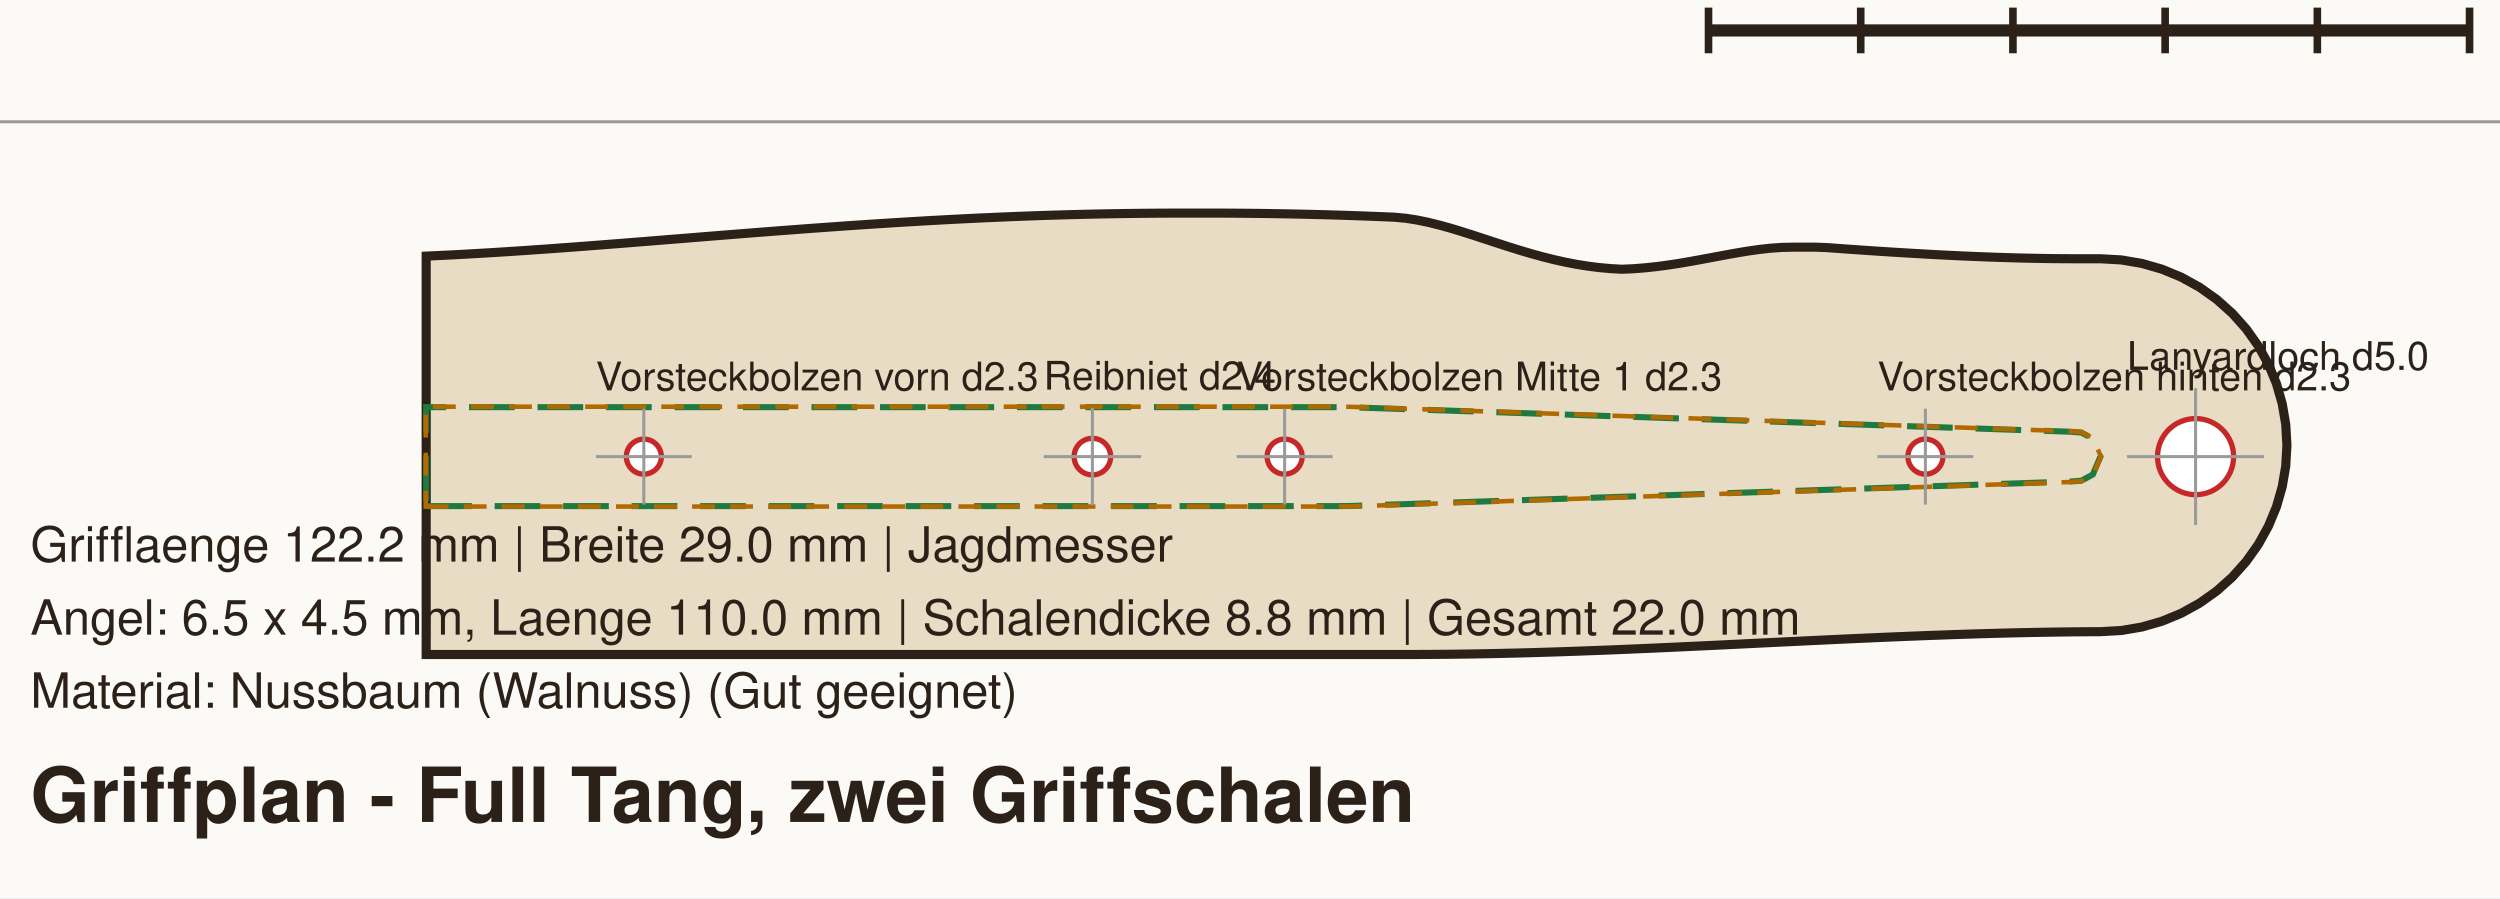
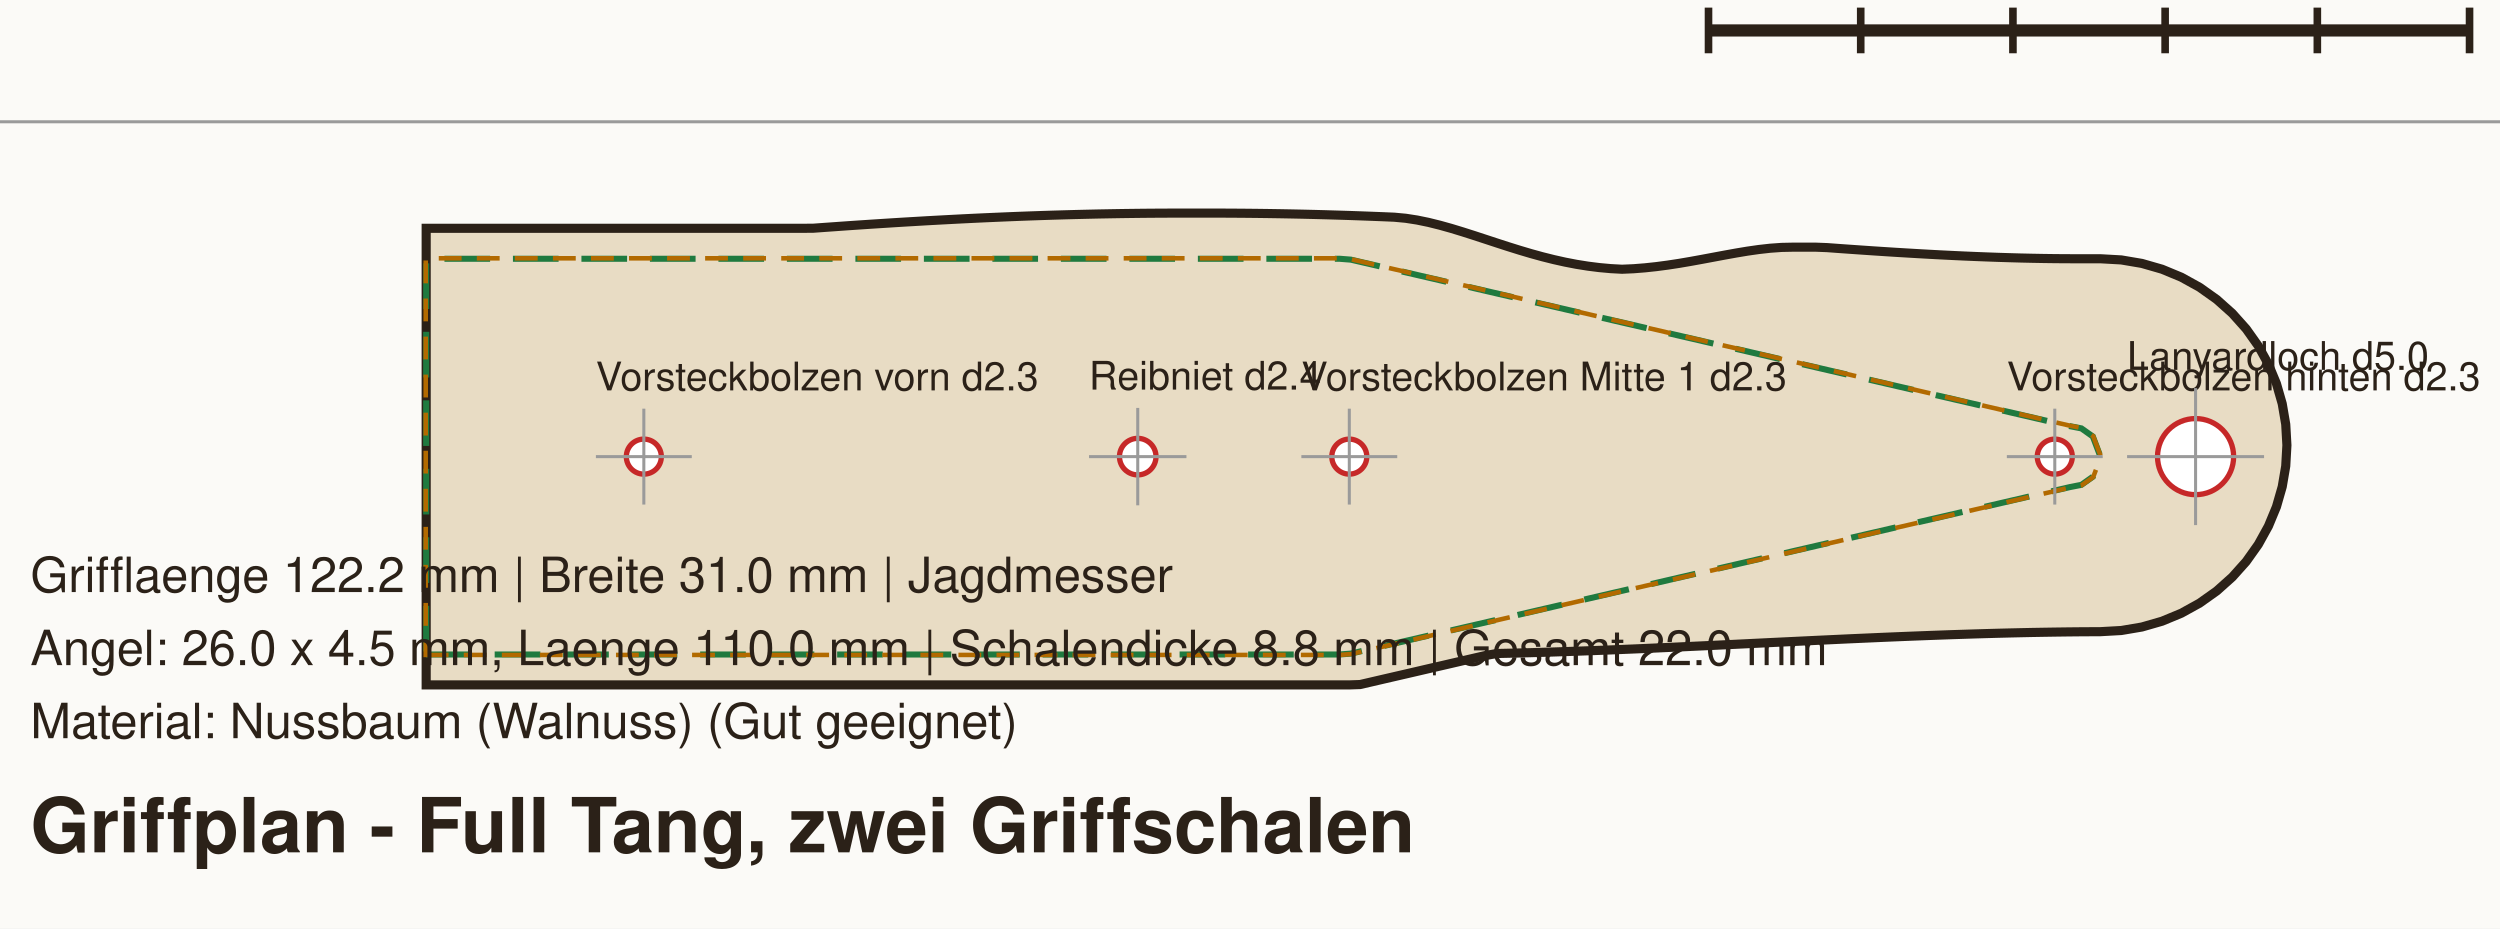
- <svg xmlns="http://www.w3.org/2000/svg" width="164.25mm" height="59.00mm" viewBox="-28.000 -30.000 164.251 59.000">
+ <svg xmlns="http://www.w3.org/2000/svg" width="164.25mm" height="61.00mm" viewBox="-28.000 -30.000 164.251 61.000">
  <style>.out{fill:#e8dcc4;stroke:#2b2118;stroke-width:0.6;}.tang{fill:none;stroke:#1f7a3f;stroke-width:0.4;stroke-dasharray:3 1.5;}.rec{fill:none;stroke:#b26a00;stroke-width:0.3;stroke-dasharray:1.5 1;}.hole{fill:#fff;stroke:#c62828;stroke-width:0.35;}.axis{stroke:#9a9a9a;stroke-width:0.2;}.metal{fill:#cfd6dc;stroke:#37474f;stroke-width:0.5;}text{font-family:Helvetica,Arial,sans-serif;fill:#2b2118;}</style>
-   <rect x="-28.000" y="-30.000" width="164.251" height="59.000" fill="#fbfaf7" />
+   <rect x="-28.000" y="-30.000" width="164.251" height="61.000" fill="#fbfaf7" />
  <line class="axis" x1="-28.000" y1="-22.000" x2="136.251" y2="-22.000" />
-   <path class="out" d="M 0.000,-13.173 L 0.000,13.000 L 0.748,13.000 L 1.497,13.000 L 2.245,13.000 L 2.993,13.000 L 3.741,13.000 L 4.490,13.000 L 5.238,13.000 L 5.986,13.000 L 6.735,13.000 L 7.483,13.000 L 8.231,13.000 L 8.980,13.000 L 9.728,13.000 L 10.476,13.000 L 11.224,13.000 L 11.973,13.000 L 12.721,13.000 L 13.469,13.000 L 14.218,13.000 L 14.966,13.000 L 15.714,13.000 L 16.463,13.000 L 17.211,13.000 L 17.959,13.000 L 18.707,13.000 L 19.456,13.000 L 20.204,13.000 L 20.952,13.000 L 21.701,13.000 L 22.449,13.000 L 23.197,13.000 L 23.946,13.000 L 24.694,13.000 L 25.442,13.000 L 26.190,13.000 L 26.939,13.000 L 27.687,13.000 L 28.435,13.000 L 29.184,13.000 L 29.932,13.000 L 30.680,13.000 L 31.429,13.000 L 32.177,13.000 L 32.925,13.000 L 33.673,13.000 L 34.422,13.000 L 35.170,13.000 L 35.918,13.000 L 36.667,13.000 L 37.415,13.000 L 38.163,13.000 L 38.912,13.000 L 39.660,13.000 L 40.408,13.000 L 41.156,13.000 L 41.905,13.000 L 42.653,13.000 L 43.401,13.000 L 44.150,13.000 L 44.898,13.000 L 45.646,13.000 L 46.395,13.000 L 47.143,13.000 L 47.891,13.000 L 48.639,13.000 L 49.388,13.000 L 50.136,13.000 L 50.884,13.000 L 51.633,13.000 L 52.381,13.000 L 53.129,13.000 L 53.878,13.000 L 54.626,13.000 L 55.374,13.000 L 56.122,13.000 L 56.871,13.000 L 57.619,13.000 L 58.367,13.000 L 59.116,13.000 L 59.864,13.000 L 60.612,13.000 L 61.361,13.000 L 62.109,13.000 L 62.857,13.000 L 63.605,13.000 L 64.354,13.000 L 65.102,12.999 L 65.850,12.996 L 66.599,12.991 L 67.347,12.984 L 68.095,12.975 L 68.844,12.964 L 69.592,12.950 L 70.340,12.935 L 71.088,12.918 L 71.837,12.900 L 72.585,12.880 L 73.333,12.858 L 74.082,12.835 L 74.830,12.810 L 75.578,12.784 L 76.327,12.757 L 77.075,12.729 L 77.823,12.700 L 78.571,12.669 L 79.320,12.638 L 80.068,12.606 L 80.816,12.573 L 81.565,12.539 L 82.313,12.505 L 83.061,12.470 L 83.810,12.435 L 84.558,12.400 L 85.306,12.364 L 86.054,12.328 L 86.803,12.291 L 87.551,12.255 L 88.299,12.218 L 89.048,12.182 L 89.796,12.146 L 90.544,12.110 L 91.293,12.074 L 92.041,12.039 L 92.789,12.004 L 93.537,11.969 L 94.286,11.936 L 95.034,11.903 L 95.782,11.870 L 96.531,11.839 L 97.279,11.808 L 98.027,11.779 L 98.776,11.750 L 99.524,11.723 L 100.272,11.696 L 101.020,11.672 L 101.769,11.648 L 102.517,11.626 L 103.265,11.605 L 104.014,11.586 L 104.762,11.569 L 105.510,11.553 L 106.259,11.540 L 107.007,11.528 L 107.755,11.518 L 108.503,11.510 L 109.252,11.505 L 110.000,11.501 L 111.372,11.424 L 112.726,11.194 L 114.046,10.814 L 115.315,10.288 L 116.518,9.623 L 117.638,8.828 L 118.662,7.913 L 119.578,6.889 L 120.373,5.768 L 121.037,4.566 L 121.563,3.297 L 121.943,1.977 L 122.174,0.622 L 122.251,-0.749 L 122.174,-2.121 L 121.943,-3.475 L 121.563,-4.796 L 121.037,-6.065 L 120.373,-7.267 L 119.578,-8.388 L 118.662,-9.412 L 117.638,-10.327 L 116.518,-11.122 L 115.315,-11.787 L 114.046,-12.313 L 112.726,-12.693 L 111.372,-12.923 L 110.000,-13.000 L 109.252,-13.000 L 108.503,-13.000 L 107.755,-13.002 L 107.007,-13.008 L 106.259,-13.018 L 105.510,-13.032 L 104.762,-13.049 L 104.014,-13.070 L 103.265,-13.093 L 102.517,-13.120 L 101.769,-13.149 L 101.020,-13.181 L 100.272,-13.216 L 99.524,-13.253 L 98.776,-13.293 L 98.027,-13.335 L 97.279,-13.379 L 96.531,-13.424 L 95.782,-13.472 L 95.034,-13.521 L 94.286,-13.572 L 93.537,-13.624 L 92.789,-13.677 L 92.041,-13.732 L 91.293,-13.761 L 90.544,-13.761 L 89.796,-13.761 L 89.048,-13.745 L 88.299,-13.691 L 87.551,-13.607 L 86.803,-13.500 L 86.054,-13.375 L 85.306,-13.240 L 84.558,-13.100 L 83.810,-12.960 L 83.061,-12.824 L 82.313,-12.696 L 81.565,-12.582 L 80.816,-12.483 L 80.068,-12.403 L 79.320,-12.344 L 78.571,-12.311 L 77.823,-12.352 L 77.075,-12.420 L 76.327,-12.514 L 75.578,-12.634 L 74.830,-12.778 L 74.082,-12.945 L 73.333,-13.133 L 72.585,-13.339 L 71.837,-13.561 L 71.088,-13.795 L 70.340,-14.037 L 69.592,-14.283 L 68.844,-14.528 L 68.095,-14.767 L 67.347,-14.995 L 66.599,-15.204 L 65.850,-15.390 L 65.102,-15.544 L 64.354,-15.660 L 63.605,-15.730 L 62.857,-15.762 L 62.109,-15.791 L 61.361,-15.819 L 60.612,-15.845 L 59.864,-15.868 L 59.116,-15.890 L 58.367,-15.910 L 57.619,-15.928 L 56.871,-15.944 L 56.122,-15.958 L 55.374,-15.970 L 54.626,-15.980 L 53.878,-15.988 L 53.129,-15.994 L 52.381,-15.998 L 51.633,-16.000 L 50.884,-16.000 L 50.136,-16.000 L 49.388,-16.000 L 48.639,-15.997 L 47.891,-15.993 L 47.143,-15.987 L 46.395,-15.978 L 45.646,-15.968 L 44.898,-15.955 L 44.150,-15.941 L 43.401,-15.924 L 42.653,-15.906 L 41.905,-15.885 L 41.156,-15.863 L 40.408,-15.839 L 39.660,-15.813 L 38.912,-15.785 L 38.163,-15.755 L 37.415,-15.723 L 36.667,-15.690 L 35.918,-15.655 L 35.170,-15.618 L 34.422,-15.579 L 33.673,-15.539 L 32.925,-15.498 L 32.177,-15.454 L 31.429,-15.410 L 30.680,-15.364 L 29.932,-15.316 L 29.184,-15.268 L 28.435,-15.218 L 27.687,-15.167 L 26.939,-15.114 L 26.190,-15.061 L 25.442,-15.007 L 24.694,-14.952 L 23.946,-14.895 L 23.197,-14.839 L 22.449,-14.781 L 21.701,-14.723 L 20.952,-14.664 L 20.204,-14.605 L 19.456,-14.545 L 18.707,-14.485 L 17.959,-14.425 L 17.211,-14.364 L 16.463,-14.304 L 15.714,-14.244 L 14.966,-14.183 L 14.218,-14.123 L 13.469,-14.064 L 12.721,-14.004 L 11.973,-13.946 L 11.224,-13.888 L 10.476,-13.830 L 9.728,-13.774 L 8.980,-13.719 L 8.231,-13.664 L 7.483,-13.611 L 6.735,-13.559 L 5.986,-13.509 L 5.238,-13.460 L 4.490,-13.413 L 3.741,-13.368 L 2.993,-13.325 L 2.245,-13.283 L 1.497,-13.244 L 0.748,-13.208 Z" />
-   <path class="tang" d="M 0.000,3.250 L 0.750,3.250 L 1.500,3.250 L 2.250,3.250 L 3.000,3.250 L 3.750,3.250 L 4.500,3.250 L 5.250,3.250 L 6.000,3.250 L 6.750,3.250 L 7.500,3.250 L 8.250,3.250 L 9.000,3.250 L 9.750,3.250 L 10.500,3.250 L 11.250,3.250 L 12.000,3.250 L 12.750,3.250 L 13.500,3.250 L 14.250,3.250 L 15.000,3.250 L 15.750,3.250 L 16.500,3.250 L 17.250,3.250 L 18.000,3.250 L 18.750,3.250 L 19.500,3.250 L 20.250,3.250 L 21.000,3.250 L 21.750,3.250 L 22.500,3.250 L 23.250,3.250 L 24.000,3.250 L 24.750,3.250 L 25.500,3.250 L 26.250,3.250 L 27.000,3.250 L 27.750,3.250 L 28.500,3.250 L 29.250,3.250 L 30.000,3.250 L 30.750,3.250 L 31.500,3.250 L 32.250,3.250 L 33.000,3.250 L 33.750,3.250 L 34.500,3.250 L 35.250,3.250 L 36.000,3.250 L 36.750,3.250 L 37.500,3.250 L 38.250,3.250 L 39.000,3.250 L 39.750,3.250 L 40.500,3.250 L 41.250,3.250 L 42.000,3.250 L 42.750,3.250 L 43.500,3.250 L 44.250,3.250 L 45.000,3.250 L 45.750,3.250 L 46.500,3.250 L 47.250,3.250 L 48.000,3.250 L 48.750,3.250 L 49.500,3.250 L 50.250,3.250 L 51.000,3.250 L 51.750,3.250 L 52.500,3.250 L 53.250,3.250 L 54.000,3.250 L 54.750,3.250 L 55.500,3.250 L 56.250,3.250 L 57.000,3.250 L 57.750,3.250 L 58.500,3.250 L 59.250,3.250 L 60.000,3.250 L 60.750,3.242 L 61.500,3.216 L 62.250,3.191 L 63.000,3.165 L 63.750,3.140 L 64.500,3.114 L 65.250,3.089 L 66.000,3.063 L 66.750,3.038 L 67.500,3.012 L 68.250,2.987 L 69.000,2.961 L 69.750,2.936 L 70.500,2.911 L 71.250,2.885 L 72.000,2.860 L 72.750,2.834 L 73.500,2.809 L 74.250,2.783 L 75.000,2.758 L 75.750,2.732 L 76.500,2.707 L 77.250,2.681 L 78.000,2.656 L 78.750,2.631 L 79.500,2.605 L 80.250,2.580 L 81.000,2.554 L 81.750,2.529 L 82.500,2.503 L 83.250,2.478 L 84.000,2.452 L 84.750,2.427 L 85.500,2.401 L 86.250,2.376 L 87.000,2.351 L 87.750,2.325 L 88.500,2.300 L 89.250,2.274 L 90.000,2.249 L 90.750,2.223 L 91.500,2.198 L 92.250,2.172 L 93.000,2.147 L 93.750,2.121 L 94.500,2.096 L 95.250,2.070 L 96.000,2.045 L 96.750,2.020 L 97.500,1.994 L 98.250,1.969 L 99.000,1.943 L 99.750,1.918 L 100.500,1.892 L 101.250,1.867 L 102.000,1.841 L 102.750,1.816 L 103.500,1.790 L 104.250,1.765 L 105.000,1.740 L 105.750,1.714 L 106.500,1.689 L 107.250,1.663 L 108.000,1.638 L 108.750,1.581 L 109.500,1.173 L 110.000,0.000 L 109.500,-1.173 L 108.750,-1.581 L 108.000,-1.638 L 107.250,-1.663 L 106.500,-1.689 L 105.750,-1.714 L 105.000,-1.740 L 104.250,-1.765 L 103.500,-1.790 L 102.750,-1.816 L 102.000,-1.841 L 101.250,-1.867 L 100.500,-1.892 L 99.750,-1.918 L 99.000,-1.943 L 98.250,-1.969 L 97.500,-1.994 L 96.750,-2.020 L 96.000,-2.045 L 95.250,-2.070 L 94.500,-2.096 L 93.750,-2.121 L 93.000,-2.147 L 92.250,-2.172 L 91.500,-2.198 L 90.750,-2.223 L 90.000,-2.249 L 89.250,-2.274 L 88.500,-2.300 L 87.750,-2.325 L 87.000,-2.351 L 86.250,-2.376 L 85.500,-2.401 L 84.750,-2.427 L 84.000,-2.452 L 83.250,-2.478 L 82.500,-2.503 L 81.750,-2.529 L 81.000,-2.554 L 80.250,-2.580 L 79.500,-2.605 L 78.750,-2.631 L 78.000,-2.656 L 77.250,-2.681 L 76.500,-2.707 L 75.750,-2.732 L 75.000,-2.758 L 74.250,-2.783 L 73.500,-2.809 L 72.750,-2.834 L 72.000,-2.860 L 71.250,-2.885 L 70.500,-2.911 L 69.750,-2.936 L 69.000,-2.961 L 68.250,-2.987 L 67.500,-3.012 L 66.750,-3.038 L 66.000,-3.063 L 65.250,-3.089 L 64.500,-3.114 L 63.750,-3.140 L 63.000,-3.165 L 62.250,-3.191 L 61.500,-3.216 L 60.750,-3.242 L 60.000,-3.250 L 59.250,-3.250 L 58.500,-3.250 L 57.750,-3.250 L 57.000,-3.250 L 56.250,-3.250 L 55.500,-3.250 L 54.750,-3.250 L 54.000,-3.250 L 53.250,-3.250 L 52.500,-3.250 L 51.750,-3.250 L 51.000,-3.250 L 50.250,-3.250 L 49.500,-3.250 L 48.750,-3.250 L 48.000,-3.250 L 47.250,-3.250 L 46.500,-3.250 L 45.750,-3.250 L 45.000,-3.250 L 44.250,-3.250 L 43.500,-3.250 L 42.750,-3.250 L 42.000,-3.250 L 41.250,-3.250 L 40.500,-3.250 L 39.750,-3.250 L 39.000,-3.250 L 38.250,-3.250 L 37.500,-3.250 L 36.750,-3.250 L 36.000,-3.250 L 35.250,-3.250 L 34.500,-3.250 L 33.750,-3.250 L 33.000,-3.250 L 32.250,-3.250 L 31.500,-3.250 L 30.750,-3.250 L 30.000,-3.250 L 29.250,-3.250 L 28.500,-3.250 L 27.750,-3.250 L 27.000,-3.250 L 26.250,-3.250 L 25.500,-3.250 L 24.750,-3.250 L 24.000,-3.250 L 23.250,-3.250 L 22.500,-3.250 L 21.750,-3.250 L 21.000,-3.250 L 20.250,-3.250 L 19.500,-3.250 L 18.750,-3.250 L 18.000,-3.250 L 17.250,-3.250 L 16.500,-3.250 L 15.750,-3.250 L 15.000,-3.250 L 14.250,-3.250 L 13.500,-3.250 L 12.750,-3.250 L 12.000,-3.250 L 11.250,-3.250 L 10.500,-3.250 L 9.750,-3.250 L 9.000,-3.250 L 8.250,-3.250 L 7.500,-3.250 L 6.750,-3.250 L 6.000,-3.250 L 5.250,-3.250 L 4.500,-3.250 L 3.750,-3.250 L 3.000,-3.250 L 2.250,-3.250 L 1.500,-3.250 L 0.750,-3.250 L 0.000,-3.250 Z" />
-   <path class="rec" d="M -0.030,3.280 L 0.750,3.280 L 1.500,3.280 L 2.250,3.280 L 3.000,3.280 L 3.750,3.280 L 4.500,3.280 L 5.250,3.280 L 6.000,3.280 L 6.750,3.280 L 7.500,3.280 L 8.250,3.280 L 9.000,3.280 L 9.750,3.280 L 10.500,3.280 L 11.250,3.280 L 12.000,3.280 L 12.750,3.280 L 13.500,3.280 L 14.250,3.280 L 15.000,3.280 L 15.750,3.280 L 16.500,3.280 L 17.250,3.280 L 18.000,3.280 L 18.750,3.280 L 19.500,3.280 L 20.250,3.280 L 21.000,3.280 L 21.750,3.280 L 22.500,3.280 L 23.250,3.280 L 24.000,3.280 L 24.750,3.280 L 25.500,3.280 L 26.250,3.280 L 27.000,3.280 L 27.750,3.280 L 28.500,3.280 L 29.250,3.280 L 30.000,3.280 L 30.750,3.280 L 31.500,3.280 L 32.250,3.280 L 33.000,3.280 L 33.750,3.280 L 34.500,3.280 L 35.250,3.280 L 36.000,3.280 L 36.750,3.280 L 37.500,3.280 L 38.250,3.280 L 39.000,3.280 L 39.750,3.280 L 40.500,3.280 L 41.250,3.280 L 42.000,3.280 L 42.750,3.280 L 43.500,3.280 L 44.250,3.280 L 45.000,3.280 L 45.750,3.280 L 46.500,3.280 L 47.250,3.280 L 48.000,3.280 L 48.750,3.280 L 49.500,3.280 L 50.250,3.280 L 51.000,3.280 L 51.750,3.280 L 52.500,3.280 L 53.250,3.280 L 54.000,3.280 L 54.750,3.280 L 55.500,3.280 L 56.250,3.280 L 57.000,3.280 L 57.750,3.280 L 58.500,3.280 L 59.250,3.280 L 60.000,3.280 L 60.751,3.272 L 61.501,3.246 L 62.251,3.221 L 63.001,3.195 L 63.751,3.170 L 64.501,3.144 L 65.251,3.119 L 66.001,3.093 L 66.751,3.068 L 67.501,3.042 L 68.251,3.017 L 69.001,2.991 L 69.751,2.966 L 70.501,2.941 L 71.251,2.915 L 72.001,2.890 L 72.751,2.864 L 73.501,2.839 L 74.251,2.813 L 75.001,2.788 L 75.751,2.762 L 76.501,2.737 L 77.251,2.711 L 78.001,2.686 L 78.751,2.661 L 79.501,2.635 L 80.251,2.610 L 81.001,2.584 L 81.751,2.559 L 82.501,2.533 L 83.251,2.508 L 84.001,2.482 L 84.751,2.457 L 85.501,2.431 L 86.251,2.406 L 87.001,2.381 L 87.751,2.355 L 88.501,2.330 L 89.251,2.304 L 90.001,2.279 L 90.751,2.253 L 91.501,2.228 L 92.251,2.202 L 93.001,2.177 L 93.751,2.151 L 94.501,2.126 L 95.251,2.100 L 96.001,2.075 L 96.751,2.050 L 97.501,2.024 L 98.251,1.999 L 99.001,1.973 L 99.751,1.948 L 100.501,1.922 L 101.251,1.897 L 102.001,1.871 L 102.751,1.846 L 103.501,1.820 L 104.251,1.795 L 105.001,1.770 L 105.751,1.744 L 106.501,1.719 L 107.251,1.693 L 108.002,1.668 L 108.759,1.611 L 109.524,1.194 L 110.033,0.000 L 109.524,-1.194 L 108.759,-1.611 L 108.002,-1.668 L 107.251,-1.693 L 106.501,-1.719 L 105.751,-1.744 L 105.001,-1.770 L 104.251,-1.795 L 103.501,-1.820 L 102.751,-1.846 L 102.001,-1.871 L 101.251,-1.897 L 100.501,-1.922 L 99.751,-1.948 L 99.001,-1.973 L 98.251,-1.999 L 97.501,-2.024 L 96.751,-2.050 L 96.001,-2.075 L 95.251,-2.100 L 94.501,-2.126 L 93.751,-2.151 L 93.001,-2.177 L 92.251,-2.202 L 91.501,-2.228 L 90.751,-2.253 L 90.001,-2.279 L 89.251,-2.304 L 88.501,-2.330 L 87.751,-2.355 L 87.001,-2.381 L 86.251,-2.406 L 85.501,-2.431 L 84.751,-2.457 L 84.001,-2.482 L 83.251,-2.508 L 82.501,-2.533 L 81.751,-2.559 L 81.001,-2.584 L 80.251,-2.610 L 79.501,-2.635 L 78.751,-2.661 L 78.001,-2.686 L 77.251,-2.711 L 76.501,-2.737 L 75.751,-2.762 L 75.001,-2.788 L 74.251,-2.813 L 73.501,-2.839 L 72.751,-2.864 L 72.001,-2.890 L 71.251,-2.915 L 70.501,-2.941 L 69.751,-2.966 L 69.001,-2.991 L 68.251,-3.017 L 67.501,-3.042 L 66.751,-3.068 L 66.001,-3.093 L 65.251,-3.119 L 64.501,-3.144 L 63.751,-3.170 L 63.001,-3.195 L 62.251,-3.221 L 61.501,-3.246 L 60.751,-3.272 L 60.000,-3.280 L 59.250,-3.280 L 58.500,-3.280 L 57.750,-3.280 L 57.000,-3.280 L 56.250,-3.280 L 55.500,-3.280 L 54.750,-3.280 L 54.000,-3.280 L 53.250,-3.280 L 52.500,-3.280 L 51.750,-3.280 L 51.000,-3.280 L 50.250,-3.280 L 49.500,-3.280 L 48.750,-3.280 L 48.000,-3.280 L 47.250,-3.280 L 46.500,-3.280 L 45.750,-3.280 L 45.000,-3.280 L 44.250,-3.280 L 43.500,-3.280 L 42.750,-3.280 L 42.000,-3.280 L 41.250,-3.280 L 40.500,-3.280 L 39.750,-3.280 L 39.000,-3.280 L 38.250,-3.280 L 37.500,-3.280 L 36.750,-3.280 L 36.000,-3.280 L 35.250,-3.280 L 34.500,-3.280 L 33.750,-3.280 L 33.000,-3.280 L 32.250,-3.280 L 31.500,-3.280 L 30.750,-3.280 L 30.000,-3.280 L 29.250,-3.280 L 28.500,-3.280 L 27.750,-3.280 L 27.000,-3.280 L 26.250,-3.280 L 25.500,-3.280 L 24.750,-3.280 L 24.000,-3.280 L 23.250,-3.280 L 22.500,-3.280 L 21.750,-3.280 L 21.000,-3.280 L 20.250,-3.280 L 19.500,-3.280 L 18.750,-3.280 L 18.000,-3.280 L 17.250,-3.280 L 16.500,-3.280 L 15.750,-3.280 L 15.000,-3.280 L 14.250,-3.280 L 13.500,-3.280 L 12.750,-3.280 L 12.000,-3.280 L 11.250,-3.280 L 10.500,-3.280 L 9.750,-3.280 L 9.000,-3.280 L 8.250,-3.280 L 7.500,-3.280 L 6.750,-3.280 L 6.000,-3.280 L 5.250,-3.280 L 4.500,-3.280 L 3.750,-3.280 L 3.000,-3.280 L 2.250,-3.280 L 1.500,-3.280 L 0.750,-3.280 L -0.030,-3.280 Z" />
+   <path class="out" d="M 0.000,-15.000 L 0.000,15.000 L 0.748,15.000 L 1.497,15.000 L 2.245,15.000 L 2.993,15.000 L 3.741,15.000 L 4.490,15.000 L 5.238,15.000 L 5.986,15.000 L 6.735,15.000 L 7.483,15.000 L 8.231,15.000 L 8.980,15.000 L 9.728,15.000 L 10.476,15.000 L 11.224,15.000 L 11.973,15.000 L 12.721,15.000 L 13.469,15.000 L 14.218,15.000 L 14.966,15.000 L 15.714,15.000 L 16.463,15.000 L 17.211,15.000 L 17.959,15.000 L 18.707,15.000 L 19.456,15.000 L 20.204,15.000 L 20.952,15.000 L 21.701,15.000 L 22.449,15.000 L 23.197,15.000 L 23.946,15.000 L 24.694,15.000 L 25.442,15.000 L 26.190,15.000 L 26.939,15.000 L 27.687,15.000 L 28.435,15.000 L 29.184,15.000 L 29.932,15.000 L 30.680,15.000 L 31.429,15.000 L 32.177,15.000 L 32.925,15.000 L 33.673,15.000 L 34.422,15.000 L 35.170,15.000 L 35.918,15.000 L 36.667,15.000 L 37.415,15.000 L 38.163,15.000 L 38.912,15.000 L 39.660,15.000 L 40.408,15.000 L 41.156,15.000 L 41.905,15.000 L 42.653,15.000 L 43.401,15.000 L 44.150,15.000 L 44.898,15.000 L 45.646,15.000 L 46.395,15.000 L 47.143,15.000 L 47.891,15.000 L 48.639,15.000 L 49.388,15.000 L 50.136,15.000 L 50.884,15.000 L 51.633,15.000 L 52.381,15.000 L 53.129,15.000 L 53.878,15.000 L 54.626,15.000 L 55.374,15.000 L 56.122,15.000 L 56.871,15.000 L 57.619,15.000 L 58.367,15.000 L 59.116,15.000 L 59.864,15.000 L 60.612,15.000 L 61.361,14.974 L 62.109,14.801 L 62.857,14.627 L 63.605,14.454 L 64.354,14.281 L 65.102,14.108 L 65.850,13.934 L 66.599,13.761 L 67.347,13.588 L 68.095,13.414 L 68.844,13.241 L 69.592,13.068 L 70.340,12.935 L 71.088,12.918 L 71.837,12.900 L 72.585,12.880 L 73.333,12.858 L 74.082,12.835 L 74.830,12.810 L 75.578,12.784 L 76.327,12.757 L 77.075,12.729 L 77.823,12.700 L 78.571,12.669 L 79.320,12.638 L 80.068,12.606 L 80.816,12.573 L 81.565,12.539 L 82.313,12.505 L 83.061,12.470 L 83.810,12.435 L 84.558,12.400 L 85.306,12.364 L 86.054,12.328 L 86.803,12.291 L 87.551,12.255 L 88.299,12.218 L 89.048,12.182 L 89.796,12.146 L 90.544,12.110 L 91.293,12.074 L 92.041,12.039 L 92.789,12.004 L 93.537,11.969 L 94.286,11.936 L 95.034,11.903 L 95.782,11.870 L 96.531,11.839 L 97.279,11.808 L 98.027,11.779 L 98.776,11.750 L 99.524,11.723 L 100.272,11.696 L 101.020,11.672 L 101.769,11.648 L 102.517,11.626 L 103.265,11.605 L 104.014,11.586 L 104.762,11.569 L 105.510,11.553 L 106.259,11.540 L 107.007,11.528 L 107.755,11.518 L 108.503,11.510 L 109.252,11.505 L 110.000,11.501 L 111.372,11.424 L 112.726,11.194 L 114.046,10.814 L 115.315,10.288 L 116.518,9.623 L 117.638,8.828 L 118.662,7.913 L 119.578,6.889 L 120.373,5.768 L 121.037,4.566 L 121.563,3.297 L 121.943,1.977 L 122.174,0.622 L 122.251,-0.749 L 122.174,-2.121 L 121.943,-3.475 L 121.563,-4.796 L 121.037,-6.065 L 120.373,-7.267 L 119.578,-8.388 L 118.662,-9.412 L 117.638,-10.327 L 116.518,-11.122 L 115.315,-11.787 L 114.046,-12.313 L 112.726,-12.693 L 111.372,-12.923 L 110.000,-13.000 L 109.252,-13.000 L 108.503,-13.000 L 107.755,-13.002 L 107.007,-13.008 L 106.259,-13.018 L 105.510,-13.032 L 104.762,-13.049 L 104.014,-13.070 L 103.265,-13.093 L 102.517,-13.120 L 101.769,-13.149 L 101.020,-13.181 L 100.272,-13.216 L 99.524,-13.253 L 98.776,-13.293 L 98.027,-13.335 L 97.279,-13.379 L 96.531,-13.424 L 95.782,-13.472 L 95.034,-13.521 L 94.286,-13.572 L 93.537,-13.624 L 92.789,-13.677 L 92.041,-13.732 L 91.293,-13.761 L 90.544,-13.761 L 89.796,-13.761 L 89.048,-13.745 L 88.299,-13.691 L 87.551,-13.607 L 86.803,-13.500 L 86.054,-13.375 L 85.306,-13.240 L 84.558,-13.100 L 83.810,-12.960 L 83.061,-12.824 L 82.313,-12.696 L 81.565,-12.582 L 80.816,-12.483 L 80.068,-12.403 L 79.320,-12.344 L 78.571,-12.311 L 77.823,-12.352 L 77.075,-12.420 L 76.327,-12.514 L 75.578,-12.634 L 74.830,-12.778 L 74.082,-12.945 L 73.333,-13.133 L 72.585,-13.339 L 71.837,-13.561 L 71.088,-13.795 L 70.340,-14.037 L 69.592,-14.283 L 68.844,-14.528 L 68.095,-14.767 L 67.347,-14.995 L 66.599,-15.204 L 65.850,-15.390 L 65.102,-15.544 L 64.354,-15.660 L 63.605,-15.730 L 62.857,-15.762 L 62.109,-15.791 L 61.361,-15.819 L 60.612,-15.845 L 59.864,-15.868 L 59.116,-15.890 L 58.367,-15.910 L 57.619,-15.928 L 56.871,-15.944 L 56.122,-15.958 L 55.374,-15.970 L 54.626,-15.980 L 53.878,-15.988 L 53.129,-15.994 L 52.381,-15.998 L 51.633,-16.000 L 50.884,-16.000 L 50.136,-16.000 L 49.388,-16.000 L 48.639,-15.997 L 47.891,-15.993 L 47.143,-15.987 L 46.395,-15.978 L 45.646,-15.968 L 44.898,-15.955 L 44.150,-15.941 L 43.401,-15.924 L 42.653,-15.906 L 41.905,-15.885 L 41.156,-15.863 L 40.408,-15.839 L 39.660,-15.813 L 38.912,-15.785 L 38.163,-15.755 L 37.415,-15.723 L 36.667,-15.690 L 35.918,-15.655 L 35.170,-15.618 L 34.422,-15.579 L 33.673,-15.539 L 32.925,-15.498 L 32.177,-15.454 L 31.429,-15.410 L 30.680,-15.364 L 29.932,-15.316 L 29.184,-15.268 L 28.435,-15.218 L 27.687,-15.167 L 26.939,-15.114 L 26.190,-15.061 L 25.442,-15.007 L 24.694,-15.000 L 23.946,-15.000 L 23.197,-15.000 L 22.449,-15.000 L 21.701,-15.000 L 20.952,-15.000 L 20.204,-15.000 L 19.456,-15.000 L 18.707,-15.000 L 17.959,-15.000 L 17.211,-15.000 L 16.463,-15.000 L 15.714,-15.000 L 14.966,-15.000 L 14.218,-15.000 L 13.469,-15.000 L 12.721,-15.000 L 11.973,-15.000 L 11.224,-15.000 L 10.476,-15.000 L 9.728,-15.000 L 8.980,-15.000 L 8.231,-15.000 L 7.483,-15.000 L 6.735,-15.000 L 5.986,-15.000 L 5.238,-15.000 L 4.490,-15.000 L 3.741,-15.000 L 2.993,-15.000 L 2.245,-15.000 L 1.497,-15.000 L 0.748,-15.000 Z" />
+   <path class="tang" d="M 0.000,13.000 L 0.750,13.000 L 1.500,13.000 L 2.250,13.000 L 3.000,13.000 L 3.750,13.000 L 4.500,13.000 L 5.250,13.000 L 6.000,13.000 L 6.750,13.000 L 7.500,13.000 L 8.250,13.000 L 9.000,13.000 L 9.750,13.000 L 10.500,13.000 L 11.250,13.000 L 12.000,13.000 L 12.750,13.000 L 13.500,13.000 L 14.250,13.000 L 15.000,13.000 L 15.750,13.000 L 16.500,13.000 L 17.250,13.000 L 18.000,13.000 L 18.750,13.000 L 19.500,13.000 L 20.250,13.000 L 21.000,13.000 L 21.750,13.000 L 22.500,13.000 L 23.250,13.000 L 24.000,13.000 L 24.750,13.000 L 25.500,13.000 L 26.250,13.000 L 27.000,13.000 L 27.750,13.000 L 28.500,13.000 L 29.250,13.000 L 30.000,13.000 L 30.750,13.000 L 31.500,13.000 L 32.250,13.000 L 33.000,13.000 L 33.750,13.000 L 34.500,13.000 L 35.250,13.000 L 36.000,13.000 L 36.750,13.000 L 37.500,13.000 L 38.250,13.000 L 39.000,13.000 L 39.750,13.000 L 40.500,13.000 L 41.250,13.000 L 42.000,13.000 L 42.750,13.000 L 43.500,13.000 L 44.250,13.000 L 45.000,13.000 L 45.750,13.000 L 46.500,13.000 L 47.250,13.000 L 48.000,13.000 L 48.750,13.000 L 49.500,13.000 L 50.250,13.000 L 51.000,13.000 L 51.750,13.000 L 52.500,13.000 L 53.250,13.000 L 54.000,13.000 L 54.750,13.000 L 55.500,13.000 L 56.250,13.000 L 57.000,13.000 L 57.750,13.000 L 58.500,13.000 L 59.250,13.000 L 60.000,13.000 L 60.750,12.942 L 61.500,12.768 L 62.250,12.595 L 63.000,12.421 L 63.750,12.247 L 64.500,12.074 L 65.250,11.900 L 66.000,11.726 L 66.750,11.553 L 67.500,11.379 L 68.250,11.205 L 69.000,11.032 L 69.750,10.858 L 70.500,10.684 L 71.250,10.511 L 72.000,10.337 L 72.750,10.163 L 73.500,9.989 L 74.250,9.816 L 75.000,9.642 L 75.750,9.468 L 76.500,9.295 L 77.250,9.121 L 78.000,8.947 L 78.750,8.774 L 79.500,8.600 L 80.250,8.426 L 81.000,8.253 L 81.750,8.079 L 82.500,7.905 L 83.250,7.732 L 84.000,7.558 L 84.750,7.384 L 85.500,7.211 L 86.250,7.037 L 87.000,6.863 L 87.750,6.689 L 88.500,6.516 L 89.250,6.342 L 90.000,6.168 L 90.750,5.995 L 91.500,5.821 L 92.250,5.647 L 93.000,5.474 L 93.750,5.300 L 94.500,5.126 L 95.250,4.953 L 96.000,4.779 L 96.750,4.605 L 97.500,4.432 L 98.250,4.258 L 99.000,4.084 L 99.750,3.911 L 100.500,3.737 L 101.250,3.563 L 102.000,3.389 L 102.750,3.216 L 103.500,3.042 L 104.250,2.868 L 105.000,2.695 L 105.750,2.521 L 106.500,2.347 L 107.250,2.174 L 108.000,2.000 L 108.750,1.854 L 109.500,1.323 L 110.000,0.000 L 109.500,-1.323 L 108.750,-1.854 L 108.000,-2.000 L 107.250,-2.174 L 106.500,-2.347 L 105.750,-2.521 L 105.000,-2.695 L 104.250,-2.868 L 103.500,-3.042 L 102.750,-3.216 L 102.000,-3.389 L 101.250,-3.563 L 100.500,-3.737 L 99.750,-3.911 L 99.000,-4.084 L 98.250,-4.258 L 97.500,-4.432 L 96.750,-4.605 L 96.000,-4.779 L 95.250,-4.953 L 94.500,-5.126 L 93.750,-5.300 L 93.000,-5.474 L 92.250,-5.647 L 91.500,-5.821 L 90.750,-5.995 L 90.000,-6.168 L 89.250,-6.342 L 88.500,-6.516 L 87.750,-6.689 L 87.000,-6.863 L 86.250,-7.037 L 85.500,-7.211 L 84.750,-7.384 L 84.000,-7.558 L 83.250,-7.732 L 82.500,-7.905 L 81.750,-8.079 L 81.000,-8.253 L 80.250,-8.426 L 79.500,-8.600 L 78.750,-8.774 L 78.000,-8.947 L 77.250,-9.121 L 76.500,-9.295 L 75.750,-9.468 L 75.000,-9.642 L 74.250,-9.816 L 73.500,-9.989 L 72.750,-10.163 L 72.000,-10.337 L 71.250,-10.511 L 70.500,-10.684 L 69.750,-10.858 L 69.000,-11.032 L 68.250,-11.205 L 67.500,-11.379 L 66.750,-11.553 L 66.000,-11.726 L 65.250,-11.900 L 64.500,-12.074 L 63.750,-12.247 L 63.000,-12.421 L 62.250,-12.595 L 61.500,-12.768 L 60.750,-12.942 L 60.000,-13.000 L 59.250,-13.000 L 58.500,-13.000 L 57.750,-13.000 L 57.000,-13.000 L 56.250,-13.000 L 55.500,-13.000 L 54.750,-13.000 L 54.000,-13.000 L 53.250,-13.000 L 52.500,-13.000 L 51.750,-13.000 L 51.000,-13.000 L 50.250,-13.000 L 49.500,-13.000 L 48.750,-13.000 L 48.000,-13.000 L 47.250,-13.000 L 46.500,-13.000 L 45.750,-13.000 L 45.000,-13.000 L 44.250,-13.000 L 43.500,-13.000 L 42.750,-13.000 L 42.000,-13.000 L 41.250,-13.000 L 40.500,-13.000 L 39.750,-13.000 L 39.000,-13.000 L 38.250,-13.000 L 37.500,-13.000 L 36.750,-13.000 L 36.000,-13.000 L 35.250,-13.000 L 34.500,-13.000 L 33.750,-13.000 L 33.000,-13.000 L 32.250,-13.000 L 31.500,-13.000 L 30.750,-13.000 L 30.000,-13.000 L 29.250,-13.000 L 28.500,-13.000 L 27.750,-13.000 L 27.000,-13.000 L 26.250,-13.000 L 25.500,-13.000 L 24.750,-13.000 L 24.000,-13.000 L 23.250,-13.000 L 22.500,-13.000 L 21.750,-13.000 L 21.000,-13.000 L 20.250,-13.000 L 19.500,-13.000 L 18.750,-13.000 L 18.000,-13.000 L 17.250,-13.000 L 16.500,-13.000 L 15.750,-13.000 L 15.000,-13.000 L 14.250,-13.000 L 13.500,-13.000 L 12.750,-13.000 L 12.000,-13.000 L 11.250,-13.000 L 10.500,-13.000 L 9.750,-13.000 L 9.000,-13.000 L 8.250,-13.000 L 7.500,-13.000 L 6.750,-13.000 L 6.000,-13.000 L 5.250,-13.000 L 4.500,-13.000 L 3.750,-13.000 L 3.000,-13.000 L 2.250,-13.000 L 1.500,-13.000 L 0.750,-13.000 L 0.000,-13.000 Z" />
+   <path class="rec" d="M -0.030,13.030 L 0.750,13.030 L 1.500,13.030 L 2.250,13.030 L 3.000,13.030 L 3.750,13.030 L 4.500,13.030 L 5.250,13.030 L 6.000,13.030 L 6.750,13.030 L 7.500,13.030 L 8.250,13.030 L 9.000,13.030 L 9.750,13.030 L 10.500,13.030 L 11.250,13.030 L 12.000,13.030 L 12.750,13.030 L 13.500,13.030 L 14.250,13.030 L 15.000,13.030 L 15.750,13.030 L 16.500,13.030 L 17.250,13.030 L 18.000,13.030 L 18.750,13.030 L 19.500,13.030 L 20.250,13.030 L 21.000,13.030 L 21.750,13.030 L 22.500,13.030 L 23.250,13.030 L 24.000,13.030 L 24.750,13.030 L 25.500,13.030 L 26.250,13.030 L 27.000,13.030 L 27.750,13.030 L 28.500,13.030 L 29.250,13.030 L 30.000,13.030 L 30.750,13.030 L 31.500,13.030 L 32.250,13.030 L 33.000,13.030 L 33.750,13.030 L 34.500,13.030 L 35.250,13.030 L 36.000,13.030 L 36.750,13.030 L 37.500,13.030 L 38.250,13.030 L 39.000,13.030 L 39.750,13.030 L 40.500,13.030 L 41.250,13.030 L 42.000,13.030 L 42.750,13.030 L 43.500,13.030 L 44.250,13.030 L 45.000,13.030 L 45.750,13.030 L 46.500,13.030 L 47.250,13.030 L 48.000,13.030 L 48.750,13.030 L 49.500,13.030 L 50.250,13.030 L 51.000,13.030 L 51.750,13.030 L 52.500,13.030 L 53.250,13.030 L 54.000,13.030 L 54.750,13.030 L 55.500,13.030 L 56.250,13.030 L 57.000,13.030 L 57.750,13.030 L 58.500,13.030 L 59.250,13.030 L 60.001,13.030 L 60.755,12.972 L 61.507,12.798 L 62.257,12.624 L 63.007,12.450 L 63.757,12.277 L 64.507,12.103 L 65.257,11.929 L 66.007,11.756 L 66.757,11.582 L 67.507,11.408 L 68.257,11.234 L 69.007,11.061 L 69.757,10.887 L 70.507,10.713 L 71.257,10.540 L 72.007,10.366 L 72.757,10.192 L 73.507,10.019 L 74.257,9.845 L 75.007,9.671 L 75.757,9.498 L 76.507,9.324 L 77.257,9.150 L 78.007,8.977 L 78.757,8.803 L 79.507,8.629 L 80.257,8.456 L 81.007,8.282 L 81.757,8.108 L 82.507,7.934 L 83.257,7.761 L 84.007,7.587 L 84.757,7.413 L 85.507,7.240 L 86.257,7.066 L 87.007,6.892 L 87.757,6.719 L 88.507,6.545 L 89.257,6.371 L 90.007,6.198 L 90.757,6.024 L 91.507,5.850 L 92.257,5.677 L 93.007,5.503 L 93.757,5.329 L 94.507,5.156 L 95.257,4.982 L 96.007,4.808 L 96.757,4.634 L 97.507,4.461 L 98.257,4.287 L 99.007,4.113 L 99.757,3.940 L 100.507,3.766 L 101.257,3.592 L 102.007,3.419 L 102.757,3.245 L 103.507,3.071 L 104.257,2.898 L 105.007,2.724 L 105.757,2.550 L 106.507,2.377 L 107.257,2.203 L 108.006,2.029 L 108.762,1.882 L 109.525,1.342 L 110.032,0.000 L 109.525,-1.342 L 108.762,-1.882 L 108.006,-2.029 L 107.257,-2.203 L 106.507,-2.377 L 105.757,-2.550 L 105.007,-2.724 L 104.257,-2.898 L 103.507,-3.071 L 102.757,-3.245 L 102.007,-3.419 L 101.257,-3.592 L 100.507,-3.766 L 99.757,-3.940 L 99.007,-4.113 L 98.257,-4.287 L 97.507,-4.461 L 96.757,-4.634 L 96.007,-4.808 L 95.257,-4.982 L 94.507,-5.156 L 93.757,-5.329 L 93.007,-5.503 L 92.257,-5.677 L 91.507,-5.850 L 90.757,-6.024 L 90.007,-6.198 L 89.257,-6.371 L 88.507,-6.545 L 87.757,-6.719 L 87.007,-6.892 L 86.257,-7.066 L 85.507,-7.240 L 84.757,-7.413 L 84.007,-7.587 L 83.257,-7.761 L 82.507,-7.934 L 81.757,-8.108 L 81.007,-8.282 L 80.257,-8.456 L 79.507,-8.629 L 78.757,-8.803 L 78.007,-8.977 L 77.257,-9.150 L 76.507,-9.324 L 75.757,-9.498 L 75.007,-9.671 L 74.257,-9.845 L 73.507,-10.019 L 72.757,-10.192 L 72.007,-10.366 L 71.257,-10.540 L 70.507,-10.713 L 69.757,-10.887 L 69.007,-11.061 L 68.257,-11.234 L 67.507,-11.408 L 66.757,-11.582 L 66.007,-11.756 L 65.257,-11.929 L 64.507,-12.103 L 63.757,-12.277 L 63.007,-12.450 L 62.257,-12.624 L 61.507,-12.798 L 60.755,-12.972 L 60.001,-13.030 L 59.250,-13.030 L 58.500,-13.030 L 57.750,-13.030 L 57.000,-13.030 L 56.250,-13.030 L 55.500,-13.030 L 54.750,-13.030 L 54.000,-13.030 L 53.250,-13.030 L 52.500,-13.030 L 51.750,-13.030 L 51.000,-13.030 L 50.250,-13.030 L 49.500,-13.030 L 48.750,-13.030 L 48.000,-13.030 L 47.250,-13.030 L 46.500,-13.030 L 45.750,-13.030 L 45.000,-13.030 L 44.250,-13.030 L 43.500,-13.030 L 42.750,-13.030 L 42.000,-13.030 L 41.250,-13.030 L 40.500,-13.030 L 39.750,-13.030 L 39.000,-13.030 L 38.250,-13.030 L 37.500,-13.030 L 36.750,-13.030 L 36.000,-13.030 L 35.250,-13.030 L 34.500,-13.030 L 33.750,-13.030 L 33.000,-13.030 L 32.250,-13.030 L 31.500,-13.030 L 30.750,-13.030 L 30.000,-13.030 L 29.250,-13.030 L 28.500,-13.030 L 27.750,-13.030 L 27.000,-13.030 L 26.250,-13.030 L 25.500,-13.030 L 24.750,-13.030 L 24.000,-13.030 L 23.250,-13.030 L 22.500,-13.030 L 21.750,-13.030 L 21.000,-13.030 L 20.250,-13.030 L 19.500,-13.030 L 18.750,-13.030 L 18.000,-13.030 L 17.250,-13.030 L 16.500,-13.030 L 15.750,-13.030 L 15.000,-13.030 L 14.250,-13.030 L 13.500,-13.030 L 12.750,-13.030 L 12.000,-13.030 L 11.250,-13.030 L 10.500,-13.030 L 9.750,-13.030 L 9.000,-13.030 L 8.250,-13.030 L 7.500,-13.030 L 6.750,-13.030 L 6.000,-13.030 L 5.250,-13.030 L 4.500,-13.030 L 3.750,-13.030 L 3.000,-13.030 L 2.250,-13.030 L 1.500,-13.030 L 0.750,-13.030 L -0.030,-13.030 Z" />
  <circle class="hole" cx="14.300" cy="0.000" r="1.150" />
  <line class="axis" x1="11.150" y1="0.000" x2="17.450" y2="0.000" />
  <line class="axis" x1="14.300" y1="-3.150" x2="14.300" y2="3.150" />
  <text x="11.150" y="-4.350" font-size="2.6">Vorsteckbolzen vorn d2.3</text>
-   <circle class="hole" cx="56.400" cy="0.000" r="1.150" />
-   <line class="axis" x1="53.250" y1="0.000" x2="59.550" y2="0.000" />
-   <line class="axis" x1="56.400" y1="-3.150" x2="56.400" y2="3.150" />
-   <text x="53.250" y="-4.350" font-size="2.6">Vorsteckbolzen Mitte 1 d2.3</text>
-   <circle class="hole" cx="98.500" cy="0.000" r="1.150" />
-   <line class="axis" x1="95.350" y1="0.000" x2="101.650" y2="0.000" />
-   <line class="axis" x1="98.500" y1="-3.150" x2="98.500" y2="3.150" />
-   <text x="95.350" y="-4.350" font-size="2.6">Vorsteckbolzen hinten d2.3</text>
-   <circle class="hole" cx="43.770" cy="0.000" r="1.200" />
-   <line class="axis" x1="40.570" y1="0.000" x2="46.970" y2="0.000" />
-   <line class="axis" x1="43.770" y1="-3.200" x2="43.770" y2="3.200" />
-   <text x="40.570" y="-4.400" font-size="2.6">Reibniet d2.4</text>
+   <circle class="hole" cx="60.650" cy="0.000" r="1.150" />
+   <line class="axis" x1="57.500" y1="0.000" x2="63.800" y2="0.000" />
+   <line class="axis" x1="60.650" y1="-3.150" x2="60.650" y2="3.150" />
+   <text x="57.500" y="-4.350" font-size="2.6">Vorsteckbolzen Mitte 1 d2.3</text>
+   <circle class="hole" cx="107.000" cy="0.000" r="1.150" />
+   <line class="axis" x1="103.850" y1="0.000" x2="110.150" y2="0.000" />
+   <line class="axis" x1="107.000" y1="-3.150" x2="107.000" y2="3.150" />
+   <text x="103.850" y="-4.350" font-size="2.6">Vorsteckbolzen hinten d2.3</text>
+   <circle class="hole" cx="46.750" cy="0.000" r="1.200" />
+   <line class="axis" x1="43.550" y1="0.000" x2="49.950" y2="0.000" />
+   <line class="axis" x1="46.750" y1="-3.200" x2="46.750" y2="3.200" />
+   <text x="43.550" y="-4.400" font-size="2.6">Reibniet d2.4</text>
  <circle class="hole" cx="116.250" cy="0.000" r="2.500" />
  <line class="axis" x1="111.750" y1="0.000" x2="120.750" y2="0.000" />
  <line class="axis" x1="116.250" y1="-4.500" x2="116.250" y2="4.500" />
  <text x="111.750" y="-5.700" font-size="2.6">Lanyardloch d5.0</text>
-   <text x="-26.000" y="24.000" font-size="5.0" font-weight="bold">Griffplan - Full Tang, zwei Griffschalen</text>
-   <text x="-26.000" y="16.500" font-size="3.2" font-weight="normal">Material: Nussbaum (Walnuss) (Gut geeignet)</text>
-   <text x="-26.000" y="11.700" font-size="3.2" font-weight="normal">Angel: 6.5 x 4.5 mm, Laenge 110.0 mm | Schalendicke 8.8 mm | Gesamt 22.0 mm</text>
-   <text x="-26.000" y="6.900" font-size="3.2" font-weight="normal">Grifflaenge 122.2 mm | Breite 29.0 mm | Jagdmesser</text>
+   <text x="-26.000" y="26.000" font-size="5.0" font-weight="bold">Griffplan - Full Tang, zwei Griffschalen</text>
+   <text x="-26.000" y="18.500" font-size="3.2" font-weight="normal">Material: Nussbaum (Walnuss) (Gut geeignet)</text>
+   <text x="-26.000" y="13.700" font-size="3.2" font-weight="normal">Angel: 26.0 x 4.5 mm, Laenge 110.0 mm | Schalendicke 8.8 mm | Gesamt 22.0 mm</text>
+   <text x="-26.000" y="8.900" font-size="3.2" font-weight="normal">Grifflaenge 122.2 mm | Breite 31.0 mm | Jagdmesser</text>
  <line x1="84.25" y1="-28.00" x2="134.25" y2="-28.00" stroke="#2b2118" stroke-width="0.8" />
  <line x1="84.25" y1="-29.50" x2="84.25" y2="-26.50" stroke="#2b2118" stroke-width="0.5" />
  <line x1="94.25" y1="-29.50" x2="94.25" y2="-26.50" stroke="#2b2118" stroke-width="0.5" />
  <line x1="104.25" y1="-29.50" x2="104.25" y2="-26.50" stroke="#2b2118" stroke-width="0.5" />
  <line x1="114.25" y1="-29.50" x2="114.25" y2="-26.50" stroke="#2b2118" stroke-width="0.5" />
  <line x1="124.25" y1="-29.50" x2="124.25" y2="-26.50" stroke="#2b2118" stroke-width="0.5" />
  <line x1="134.25" y1="-29.50" x2="134.25" y2="-26.50" stroke="#2b2118" stroke-width="0.5" />
  <text x="84.25" y="-32.00" font-size="3">50 mm</text>
</svg>
